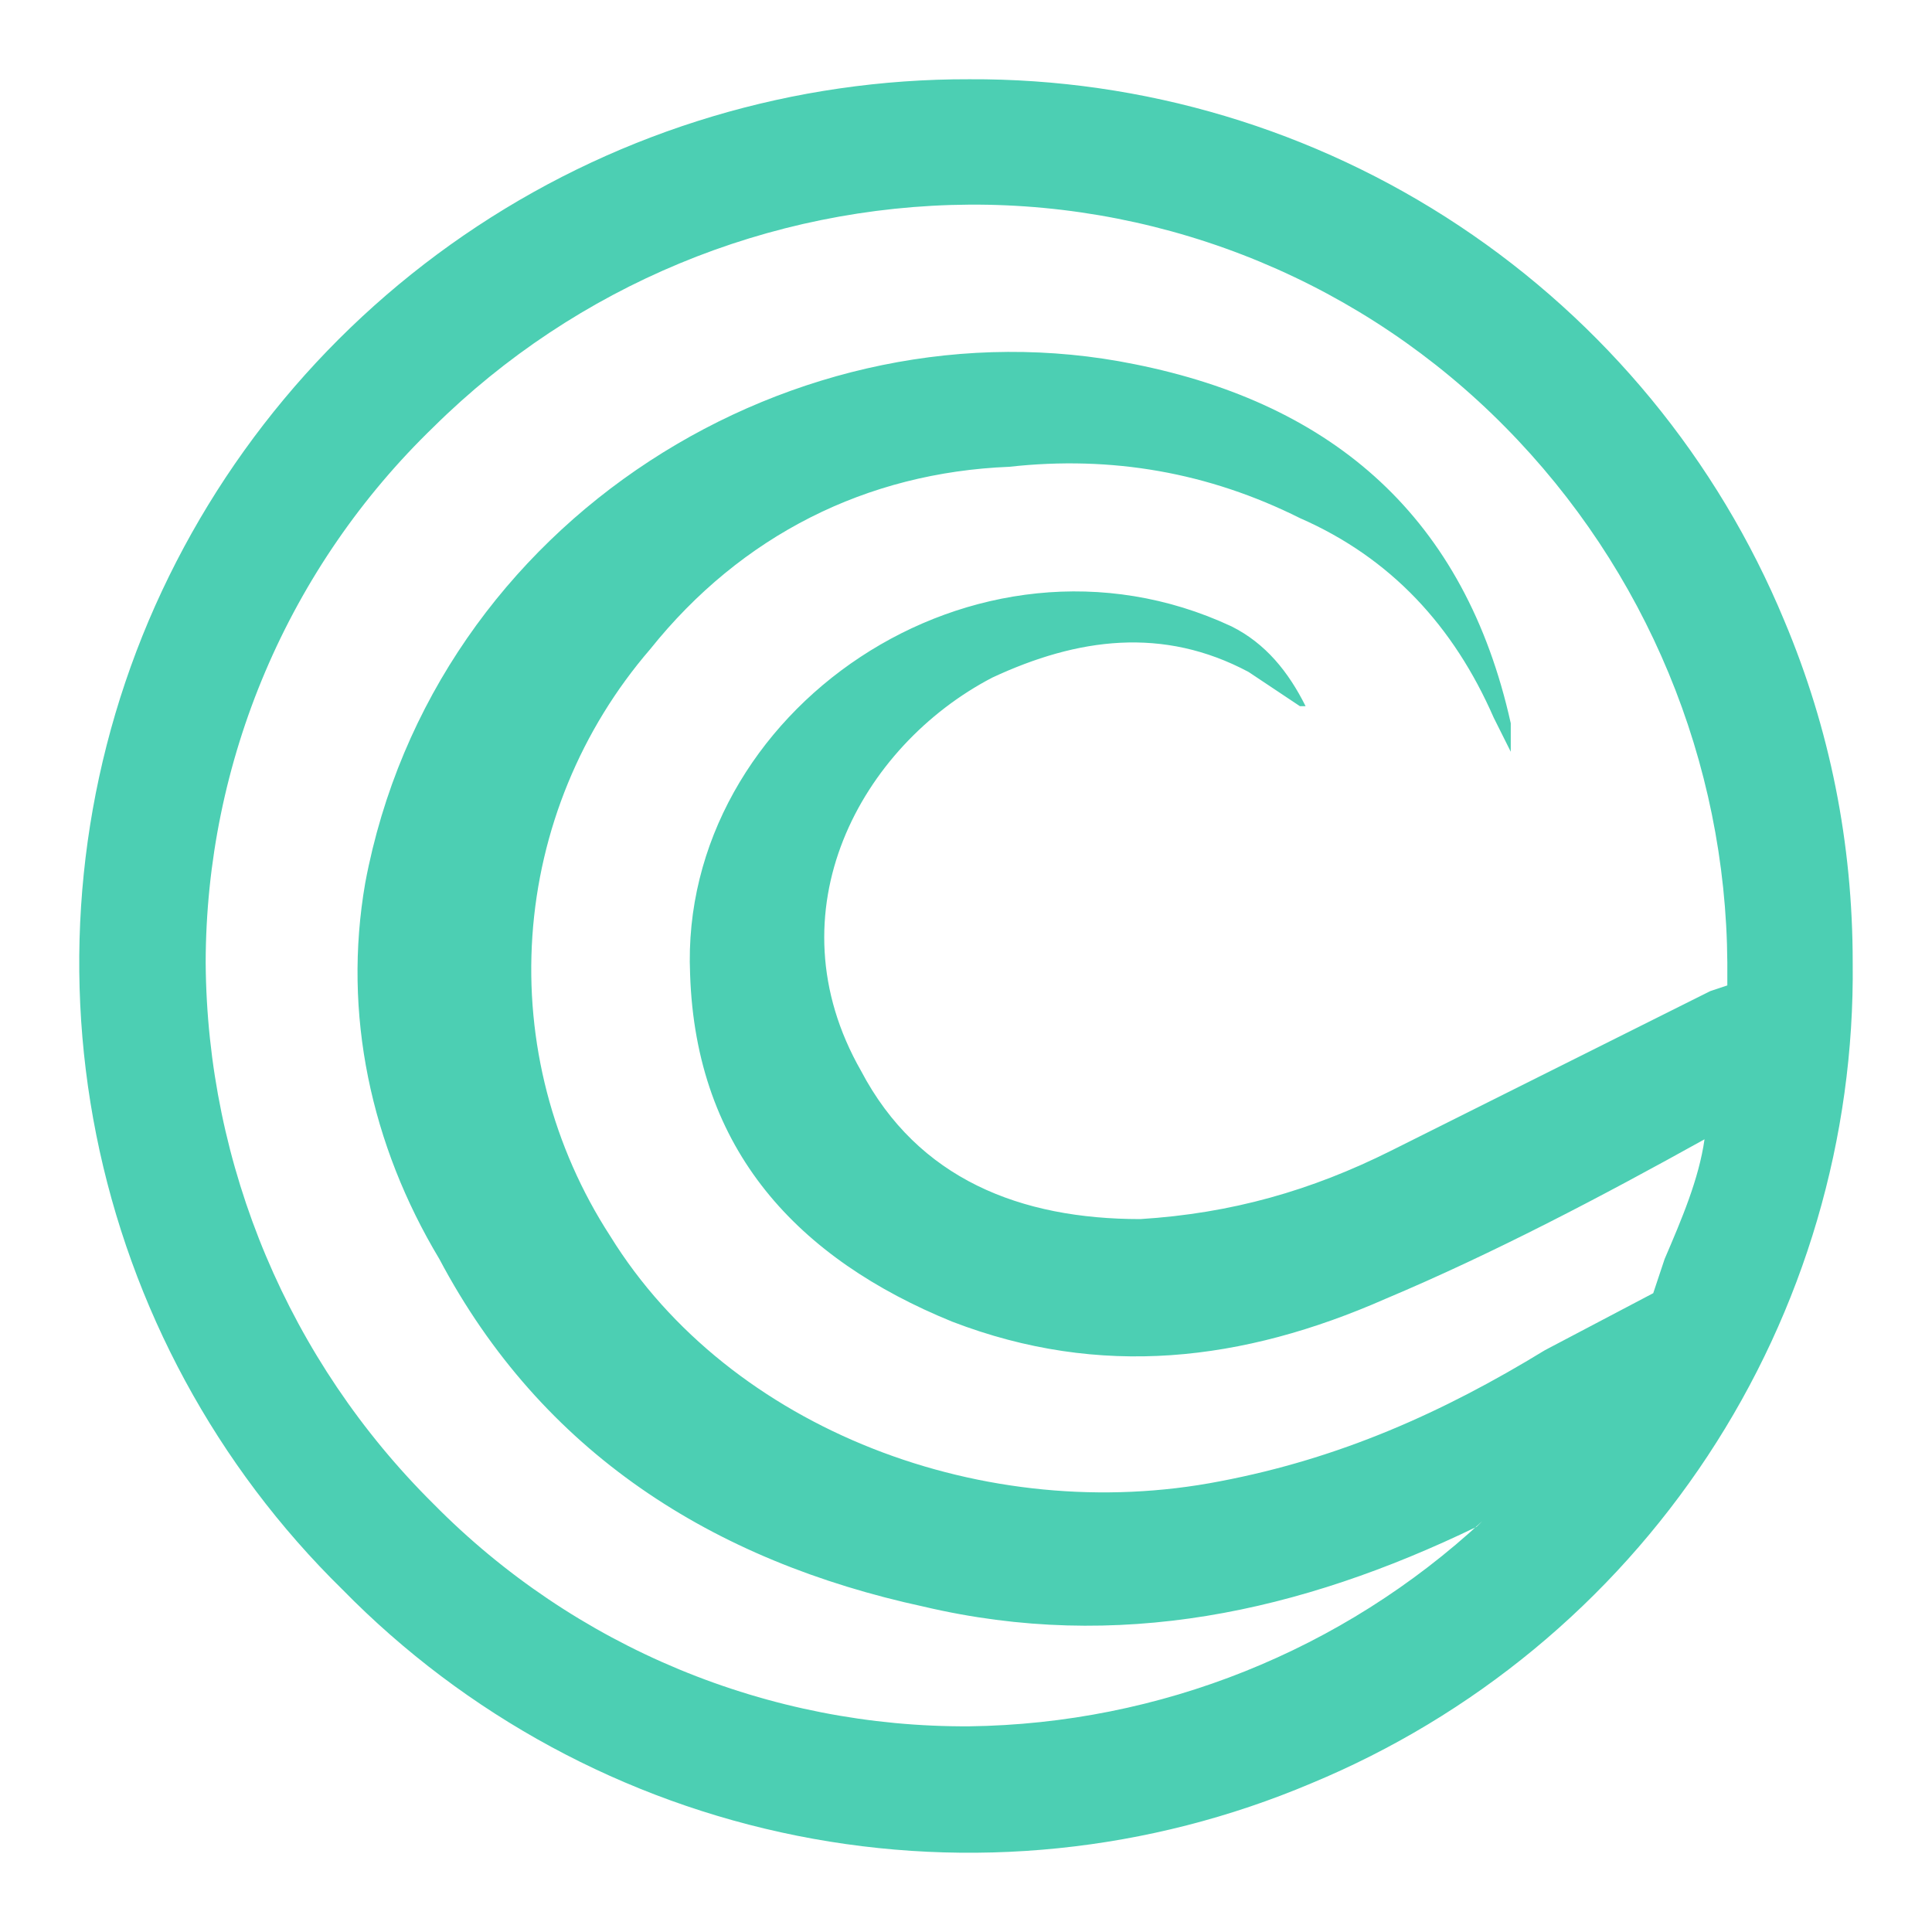
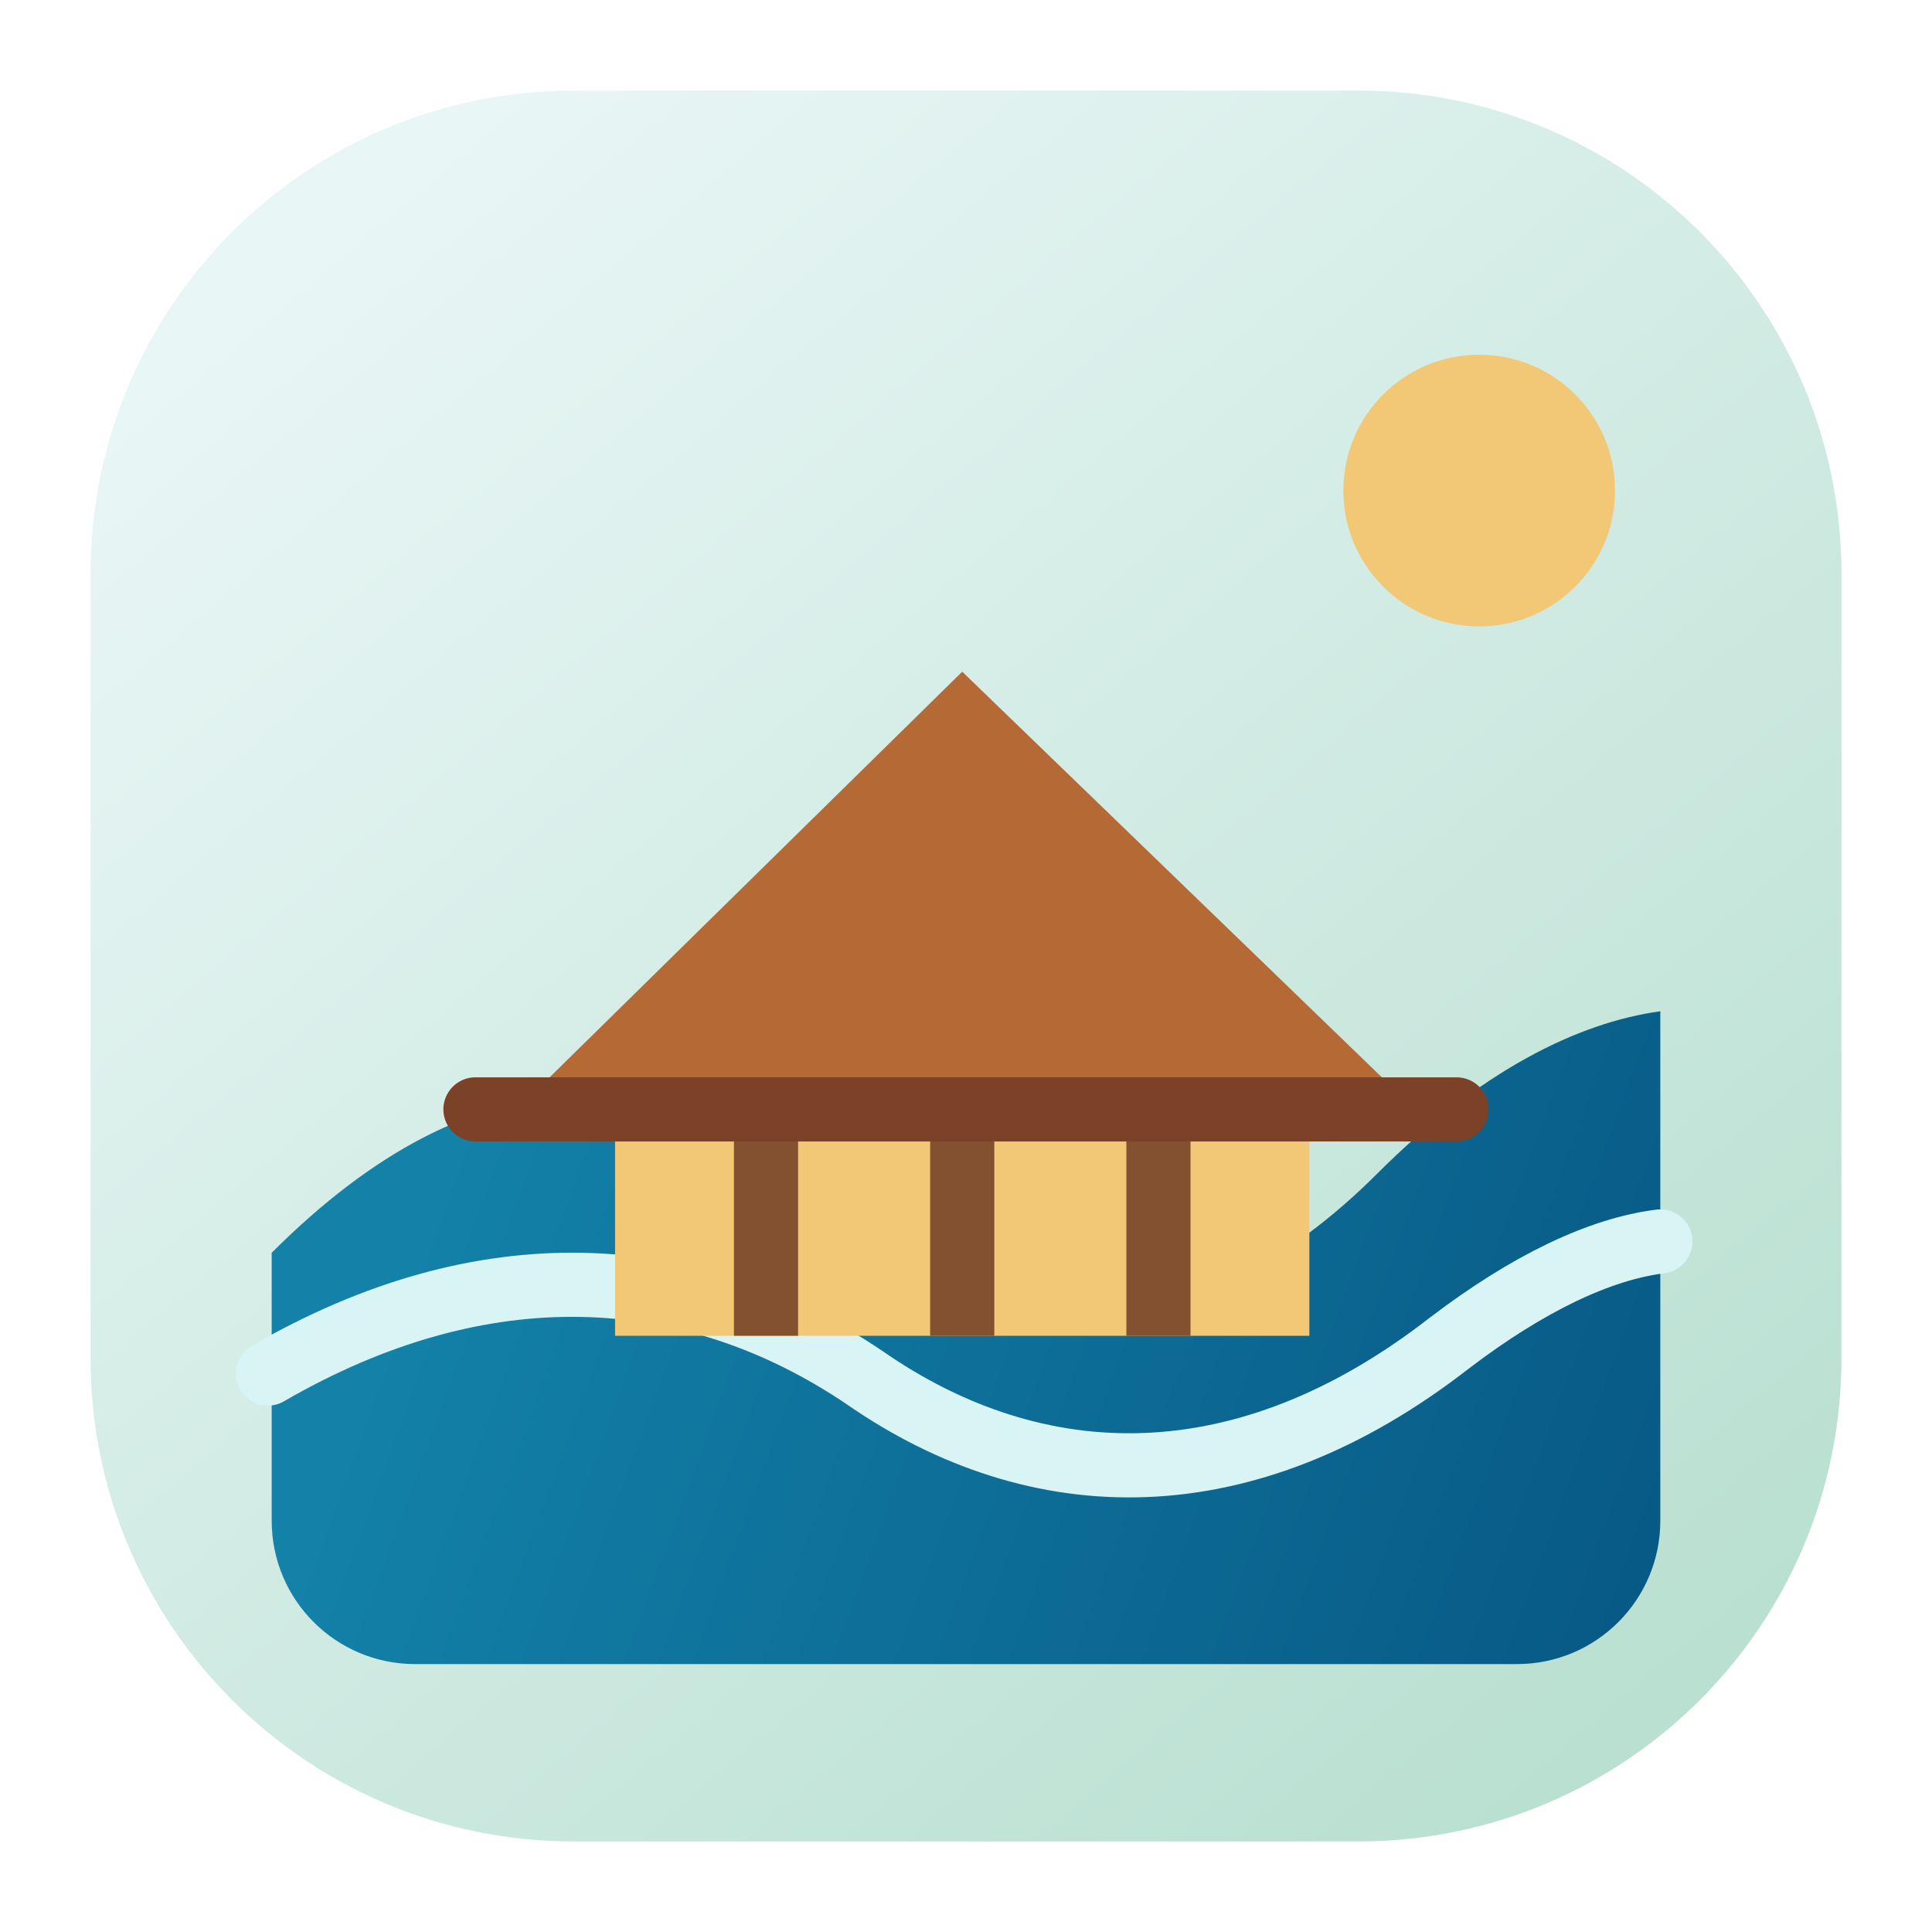
- <svg xmlns="http://www.w3.org/2000/svg" width="512" height="512" viewBox="0 0 512 512" fill="none">
-   <path fill-rule="evenodd" clip-rule="evenodd" d="M472.861 164.486C455.171 121.831 425.185 85.408 386.723 59.856C348.26 34.303 303.063 20.778 256.887 21.003C210.543 20.878 165.192 34.424 126.507 59.945C87.823 85.467 57.524 121.83 39.403 164.486C21.197 207.492 16.358 254.983 25.517 300.778C34.675 346.572 57.407 388.549 90.753 421.245C123.448 454.592 165.424 477.324 211.217 486.483C257.011 495.642 304.501 490.803 347.506 472.597C390.399 454.809 426.986 424.59 452.557 385.829C478.128 347.068 491.512 301.54 490.985 255.107C490.985 223.389 484.944 193.182 472.861 164.486ZM441.145 333.645L438.124 342.707L409.428 357.81C382.243 374.424 355.057 386.507 323.341 392.548C261.418 404.631 193.454 378.955 161.738 327.603C146.426 304.022 139.179 276.109 141.085 248.058C142.992 220.006 153.948 193.33 172.31 172.038C196.475 141.831 229.702 125.217 267.459 123.706C294.645 120.686 320.32 125.217 344.485 137.3C368.65 147.872 385.263 165.996 395.836 190.162L400.367 199.224V191.672C388.284 137.3 353.547 107.093 300.686 96.52C211.578 78.396 114.918 137.3 96.795 233.962C90.753 268.7 98.305 303.438 116.429 333.645C143.614 384.997 188.923 413.693 244.805 425.776C296.155 437.859 344.485 427.286 391.305 404.631L392.815 403.121C355.799 437.448 307.365 456.822 256.887 457.493C230.491 457.642 204.331 452.508 179.949 442.392C155.567 432.275 133.456 417.382 114.918 398.59C76.596 360.635 54.873 309.042 54.506 255.107C54.553 228.602 59.925 202.377 70.303 177.989C80.681 153.6 95.853 131.546 114.918 113.134C152.745 75.731 203.692 54.593 256.887 54.23C283.284 54.081 309.444 59.216 333.825 69.332C358.207 79.448 380.318 94.341 398.856 113.134C436.259 150.962 457.396 201.91 457.758 255.107V261.148L453.227 262.658L368.65 304.948C347.506 315.521 326.361 321.562 302.197 323.072C270.48 323.072 243.294 312.5 228.191 283.803C204.026 241.514 228.191 197.713 262.928 179.589C285.583 169.017 308.238 165.996 330.892 178.079L344.485 187.141H345.995C341.465 178.079 335.423 170.527 326.361 165.996C258.398 134.279 179.862 188.651 182.882 258.127C184.392 304.948 211.578 333.645 252.356 350.259C291.624 365.362 329.382 360.831 367.14 344.217C395.836 332.134 424.532 317.031 451.717 301.927C450.207 312.5 445.676 323.072 441.145 333.645Z" fill="#4CCFB3" />
+ <svg xmlns="http://www.w3.org/2000/svg" width="512" height="512" viewBox="0 0 512 512" fill="none" role="img" aria-labelledby="title">
+   <defs>
+     <linearGradient id="sky" x1="86" y1="56" x2="432" y2="464" gradientUnits="userSpaceOnUse">
+       <stop stop-color="#E9F6F6" />
+       <stop offset="1" stop-color="#B9E0D1" />
+     </linearGradient>
+     <linearGradient id="sea" x1="110" y1="330" x2="432" y2="448" gradientUnits="userSpaceOnUse">
+       <stop stop-color="#1381A8" />
+       <stop offset="1" stop-color="#075985" />
+     </linearGradient>
+   </defs>
+   <rect x="24" y="24" width="464" height="464" rx="128" fill="url(#sky)" />
+   <path d="M72 332C126 278 177 279 226 321C269 358 318 358 365 311C392 284 418 271 440 268V403C440 424 423 441 402 441H110C89 441 72 424 72 403V332Z" fill="url(#sea)" />
+   <path d="M71 364C128 331 183 334 229 365C275 397 330 398 384 356C405 340 424 331 440 329" stroke="#D9F4F5" stroke-width="17" stroke-linecap="round" />
+   <path d="M137 294L255 178L375 294H137Z" fill="#B56A35" />
+   <path d="M163 287H347V354H163V287Z" fill="#F2C876" />
+   <path d="M203 288V354M255 288V354M307 288V354" stroke="#83512F" stroke-width="17" />
+   <path d="M126 294H386" stroke="#7C4228" stroke-width="17" stroke-linecap="round" />
+   <circle cx="392" cy="130" r="36" fill="#F2C876" />
</svg>
